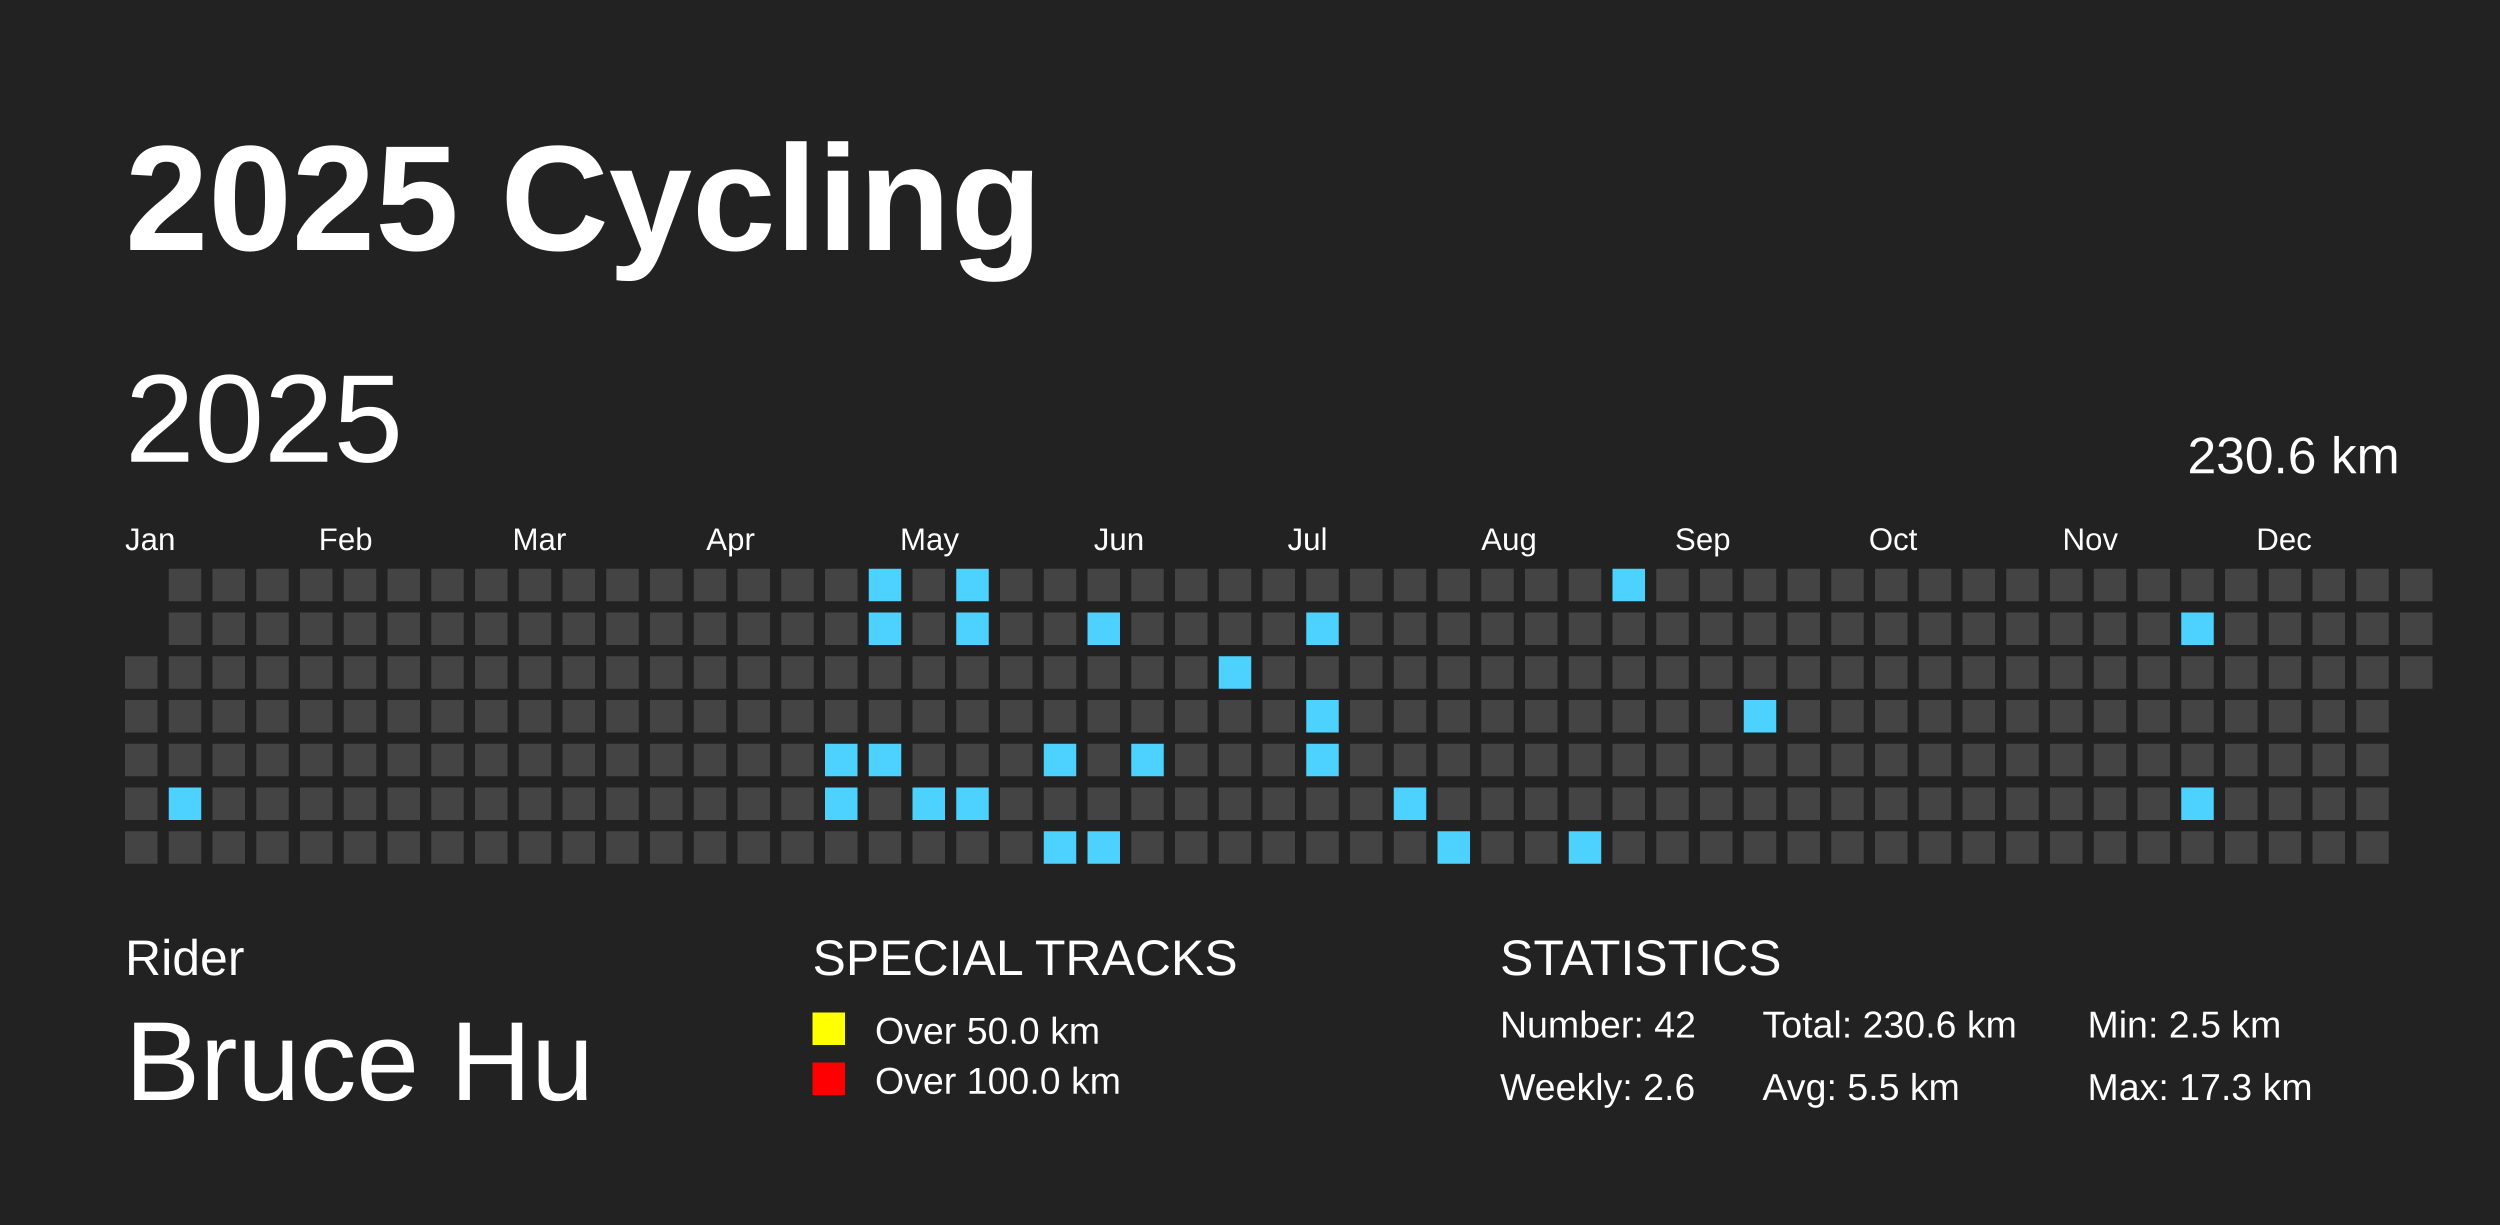
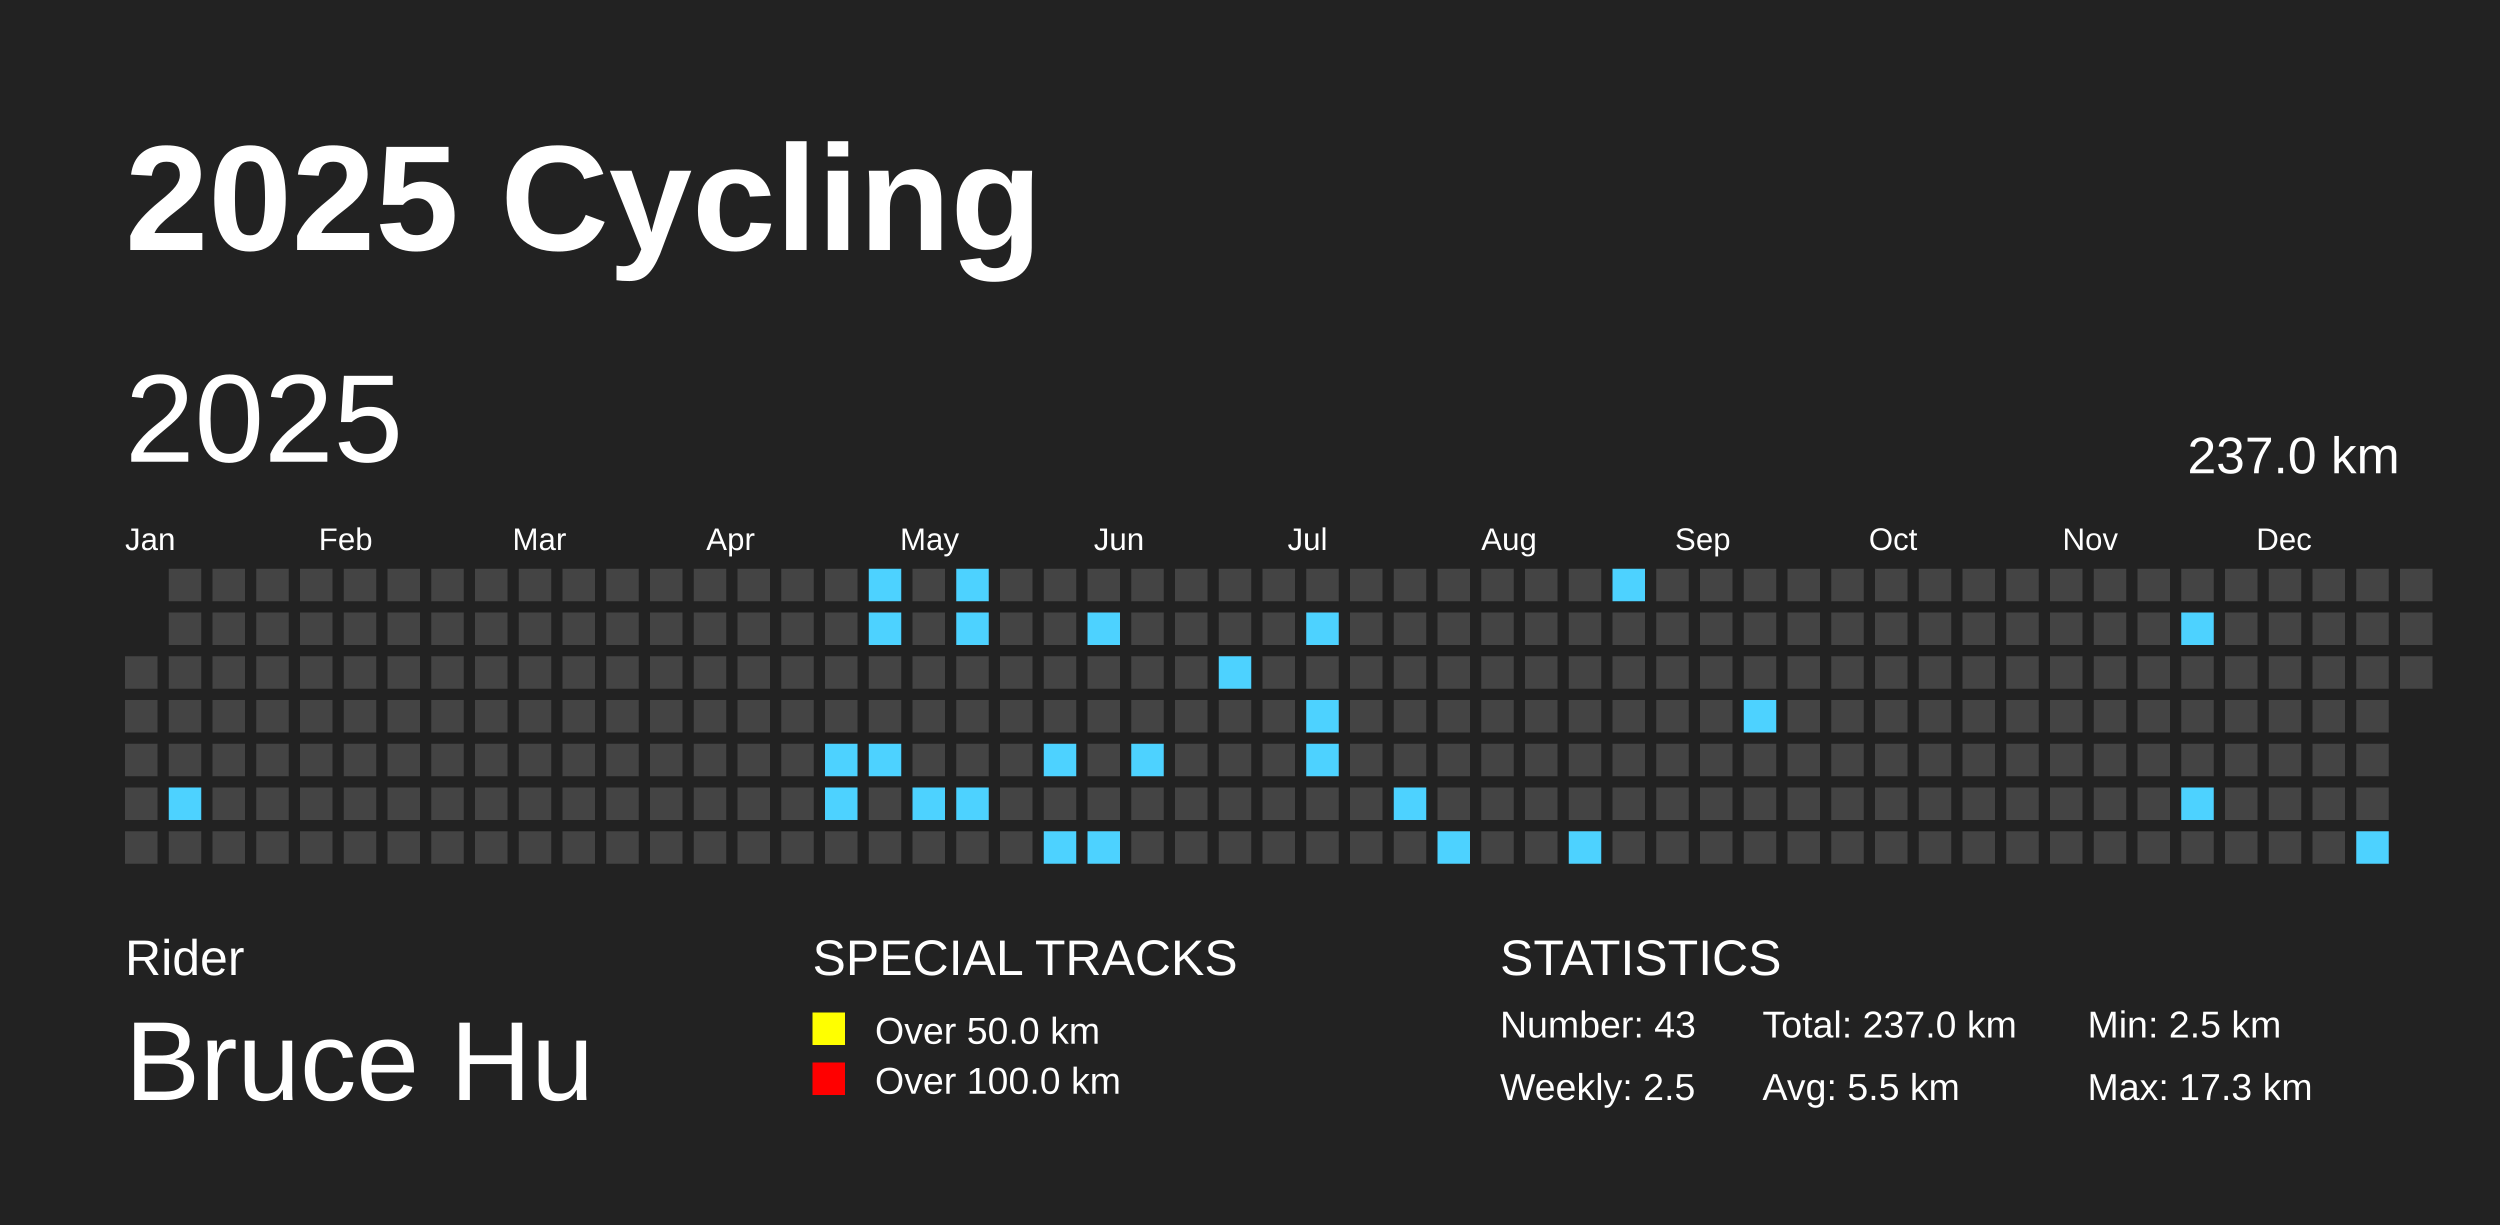
<svg xmlns="http://www.w3.org/2000/svg" baseProfile="full" height="98mm" version="1.1" viewBox="0,0,200,98" width="200mm">
  <defs />
  <rect fill="#222222" height="98" width="200" x="0" y="0" />
  <text fill="#FFFFFF" style="font-size:12px; font-family:Arial; font-weight:bold;" x="10" y="20">2025 Cycling</text>
  <text fill="#FFFFFF" style="font-size:4px; font-family:Arial" x="10" y="78">Rider</text>
  <text fill="#FFFFFF" style="font-size:9px; font-family:Arial" x="10" y="88">Bruce Hu</text>
  <text fill="#FFFFFF" style="font-size:4px; font-family:Arial" x="65" y="78">SPECIAL TRACKS</text>
  <rect fill="yellow" height="2.6" width="2.6" x="65" y="81" />
  <text fill="#FFFFFF" style="font-size:3px; font-family:Arial" x="70" y="83.5">Over 50.0 km</text>
  <rect fill="red" height="2.6" width="2.6" x="65" y="85" />
  <text fill="#FFFFFF" style="font-size:3px; font-family:Arial" x="70" y="87.5">Over 100.0 km</text>
  <text fill="#FFFFFF" style="font-size:4px; font-family:Arial" x="120" y="78">STATISTICS</text>
-   <text fill="#FFFFFF" style="font-size:3px; font-family:Arial" x="120" y="83">Number: 42</text>
-   <text fill="#FFFFFF" style="font-size:3px; font-family:Arial" x="120" y="88">Weekly: 2.6</text>
-   <text fill="#FFFFFF" style="font-size:3px; font-family:Arial" x="141" y="83">Total: 230.6 km</text>
+   <text fill="#FFFFFF" style="font-size:3px; font-family:Arial" x="120" y="83">Number: 43</text>
+   <text fill="#FFFFFF" style="font-size:3px; font-family:Arial" x="120" y="88">Weekly: 2.5</text>
+   <text fill="#FFFFFF" style="font-size:3px; font-family:Arial" x="141" y="83">Total: 237.0 km</text>
  <text fill="#FFFFFF" style="font-size:3px; font-family:Arial" x="141" y="88">Avg: 5.5 km</text>
  <text fill="#FFFFFF" style="font-size:3px; font-family:Arial" x="167" y="83">Min: 2.5 km</text>
  <text fill="#FFFFFF" style="font-size:3px; font-family:Arial" x="167" y="88">Max: 17.3 km</text>
  <text dominant-baseline="hanging" fill="#FFFFFF" style="font-size:10.0px; font-family:Arial;" x="10" y="30">2025</text>
-   <text dominant-baseline="hanging" fill="#FFFFFF" style="font-size:4.125px; font-family:Arial;" x="175" y="35">230.6 km</text>
+   <text dominant-baseline="hanging" fill="#FFFFFF" style="font-size:4.125px; font-family:Arial;" x="175" y="35">237.0 km</text>
  <text fill="#FFFFFF" style="font-size:2.5px; font-family:Arial" x="10.0" y="44">Jan</text>
  <text fill="#FFFFFF" style="font-size:2.5px; font-family:Arial" x="25.5" y="44">Feb</text>
  <text fill="#FFFFFF" style="font-size:2.5px; font-family:Arial" x="41.0" y="44">Mar</text>
  <text fill="#FFFFFF" style="font-size:2.5px; font-family:Arial" x="56.5" y="44">Apr</text>
  <text fill="#FFFFFF" style="font-size:2.5px; font-family:Arial" x="72.0" y="44">May</text>
  <text fill="#FFFFFF" style="font-size:2.5px; font-family:Arial" x="87.5" y="44">Jun</text>
  <text fill="#FFFFFF" style="font-size:2.5px; font-family:Arial" x="103.0" y="44">Jul</text>
  <text fill="#FFFFFF" style="font-size:2.5px; font-family:Arial" x="118.5" y="44">Aug</text>
  <text fill="#FFFFFF" style="font-size:2.5px; font-family:Arial" x="134.0" y="44">Sep</text>
  <text fill="#FFFFFF" style="font-size:2.5px; font-family:Arial" x="149.5" y="44">Oct</text>
  <text fill="#FFFFFF" style="font-size:2.5px; font-family:Arial" x="165.0" y="44">Nov</text>
  <text fill="#FFFFFF" style="font-size:2.5px; font-family:Arial" x="180.5" y="44">Dec</text>
  <rect fill="#444444" height="2.6" width="2.6" x="10.0" y="52.5" />
  <rect fill="#444444" height="2.6" width="2.6" x="10.0" y="56.0" />
  <rect fill="#444444" height="2.6" width="2.6" x="10.0" y="59.5" />
  <rect fill="#444444" height="2.6" width="2.6" x="10.0" y="63.0" />
  <rect fill="#444444" height="2.6" width="2.6" x="10.0" y="66.5" />
  <rect fill="#444444" height="2.6" width="2.6" x="13.5" y="45.5" />
  <rect fill="#444444" height="2.6" width="2.6" x="13.5" y="49.0" />
  <rect fill="#444444" height="2.6" width="2.6" x="13.5" y="52.5" />
  <rect fill="#444444" height="2.6" width="2.6" x="13.5" y="56.0" />
  <rect fill="#444444" height="2.6" width="2.6" x="13.5" y="59.5" />
  <rect fill="#4DD2FF" height="2.6" width="2.6" x="13.5" y="63.0" />
  <rect fill="#444444" height="2.6" width="2.6" x="13.5" y="66.5" />
  <rect fill="#444444" height="2.6" width="2.6" x="17.0" y="45.5" />
  <rect fill="#444444" height="2.6" width="2.6" x="17.0" y="49.0" />
  <rect fill="#444444" height="2.6" width="2.6" x="17.0" y="52.5" />
  <rect fill="#444444" height="2.6" width="2.6" x="17.0" y="56.0" />
  <rect fill="#444444" height="2.6" width="2.6" x="17.0" y="59.5" />
  <rect fill="#444444" height="2.6" width="2.6" x="17.0" y="63.0" />
  <rect fill="#444444" height="2.6" width="2.6" x="17.0" y="66.5" />
  <rect fill="#444444" height="2.6" width="2.6" x="20.5" y="45.5" />
  <rect fill="#444444" height="2.6" width="2.6" x="20.5" y="49.0" />
  <rect fill="#444444" height="2.6" width="2.6" x="20.5" y="52.5" />
  <rect fill="#444444" height="2.6" width="2.6" x="20.5" y="56.0" />
  <rect fill="#444444" height="2.6" width="2.6" x="20.5" y="59.5" />
  <rect fill="#444444" height="2.6" width="2.6" x="20.5" y="63.0" />
  <rect fill="#444444" height="2.6" width="2.6" x="20.5" y="66.5" />
  <rect fill="#444444" height="2.6" width="2.6" x="24.0" y="45.5" />
  <rect fill="#444444" height="2.6" width="2.6" x="24.0" y="49.0" />
  <rect fill="#444444" height="2.6" width="2.6" x="24.0" y="52.5" />
  <rect fill="#444444" height="2.6" width="2.6" x="24.0" y="56.0" />
  <rect fill="#444444" height="2.6" width="2.6" x="24.0" y="59.5" />
  <rect fill="#444444" height="2.6" width="2.6" x="24.0" y="63.0" />
  <rect fill="#444444" height="2.6" width="2.6" x="24.0" y="66.5" />
  <rect fill="#444444" height="2.6" width="2.6" x="27.5" y="45.5" />
  <rect fill="#444444" height="2.6" width="2.6" x="27.5" y="49.0" />
  <rect fill="#444444" height="2.6" width="2.6" x="27.5" y="52.5" />
  <rect fill="#444444" height="2.6" width="2.6" x="27.5" y="56.0" />
  <rect fill="#444444" height="2.6" width="2.6" x="27.5" y="59.5" />
  <rect fill="#444444" height="2.6" width="2.6" x="27.5" y="63.0" />
  <rect fill="#444444" height="2.6" width="2.6" x="27.5" y="66.5" />
  <rect fill="#444444" height="2.6" width="2.6" x="31.0" y="45.5" />
  <rect fill="#444444" height="2.6" width="2.6" x="31.0" y="49.0" />
  <rect fill="#444444" height="2.6" width="2.6" x="31.0" y="52.5" />
  <rect fill="#444444" height="2.6" width="2.6" x="31.0" y="56.0" />
  <rect fill="#444444" height="2.6" width="2.6" x="31.0" y="59.5" />
  <rect fill="#444444" height="2.6" width="2.6" x="31.0" y="63.0" />
  <rect fill="#444444" height="2.6" width="2.6" x="31.0" y="66.5" />
  <rect fill="#444444" height="2.6" width="2.6" x="34.5" y="45.5" />
  <rect fill="#444444" height="2.6" width="2.6" x="34.5" y="49.0" />
  <rect fill="#444444" height="2.6" width="2.6" x="34.5" y="52.5" />
  <rect fill="#444444" height="2.6" width="2.6" x="34.5" y="56.0" />
  <rect fill="#444444" height="2.6" width="2.6" x="34.5" y="59.5" />
  <rect fill="#444444" height="2.6" width="2.6" x="34.5" y="63.0" />
  <rect fill="#444444" height="2.6" width="2.6" x="34.5" y="66.5" />
  <rect fill="#444444" height="2.6" width="2.6" x="38.0" y="45.5" />
  <rect fill="#444444" height="2.6" width="2.6" x="38.0" y="49.0" />
  <rect fill="#444444" height="2.6" width="2.6" x="38.0" y="52.5" />
  <rect fill="#444444" height="2.6" width="2.6" x="38.0" y="56.0" />
  <rect fill="#444444" height="2.6" width="2.6" x="38.0" y="59.5" />
  <rect fill="#444444" height="2.6" width="2.6" x="38.0" y="63.0" />
  <rect fill="#444444" height="2.6" width="2.6" x="38.0" y="66.5" />
  <rect fill="#444444" height="2.6" width="2.6" x="41.5" y="45.5" />
  <rect fill="#444444" height="2.6" width="2.6" x="41.5" y="49.0" />
  <rect fill="#444444" height="2.6" width="2.6" x="41.5" y="52.5" />
  <rect fill="#444444" height="2.6" width="2.6" x="41.5" y="56.0" />
  <rect fill="#444444" height="2.6" width="2.6" x="41.5" y="59.5" />
  <rect fill="#444444" height="2.6" width="2.6" x="41.5" y="63.0" />
  <rect fill="#444444" height="2.6" width="2.6" x="41.5" y="66.5" />
  <rect fill="#444444" height="2.6" width="2.6" x="45.0" y="45.5" />
  <rect fill="#444444" height="2.6" width="2.6" x="45.0" y="49.0" />
  <rect fill="#444444" height="2.6" width="2.6" x="45.0" y="52.5" />
  <rect fill="#444444" height="2.6" width="2.6" x="45.0" y="56.0" />
  <rect fill="#444444" height="2.6" width="2.6" x="45.0" y="59.5" />
  <rect fill="#444444" height="2.6" width="2.6" x="45.0" y="63.0" />
  <rect fill="#444444" height="2.6" width="2.6" x="45.0" y="66.5" />
  <rect fill="#444444" height="2.6" width="2.6" x="48.5" y="45.5" />
  <rect fill="#444444" height="2.6" width="2.6" x="48.5" y="49.0" />
  <rect fill="#444444" height="2.6" width="2.6" x="48.5" y="52.5" />
  <rect fill="#444444" height="2.6" width="2.6" x="48.5" y="56.0" />
  <rect fill="#444444" height="2.6" width="2.6" x="48.5" y="59.5" />
  <rect fill="#444444" height="2.6" width="2.6" x="48.5" y="63.0" />
  <rect fill="#444444" height="2.6" width="2.6" x="48.5" y="66.5" />
  <rect fill="#444444" height="2.6" width="2.6" x="52.0" y="45.5" />
  <rect fill="#444444" height="2.6" width="2.6" x="52.0" y="49.0" />
  <rect fill="#444444" height="2.6" width="2.6" x="52.0" y="52.5" />
  <rect fill="#444444" height="2.6" width="2.6" x="52.0" y="56.0" />
  <rect fill="#444444" height="2.6" width="2.6" x="52.0" y="59.5" />
  <rect fill="#444444" height="2.6" width="2.6" x="52.0" y="63.0" />
  <rect fill="#444444" height="2.6" width="2.6" x="52.0" y="66.5" />
  <rect fill="#444444" height="2.6" width="2.6" x="55.5" y="45.5" />
  <rect fill="#444444" height="2.6" width="2.6" x="55.5" y="49.0" />
  <rect fill="#444444" height="2.6" width="2.6" x="55.5" y="52.5" />
  <rect fill="#444444" height="2.6" width="2.6" x="55.5" y="56.0" />
  <rect fill="#444444" height="2.6" width="2.6" x="55.5" y="59.5" />
  <rect fill="#444444" height="2.6" width="2.6" x="55.5" y="63.0" />
  <rect fill="#444444" height="2.6" width="2.6" x="55.5" y="66.5" />
  <rect fill="#444444" height="2.6" width="2.6" x="59.0" y="45.5" />
  <rect fill="#444444" height="2.6" width="2.6" x="59.0" y="49.0" />
  <rect fill="#444444" height="2.6" width="2.6" x="59.0" y="52.5" />
  <rect fill="#444444" height="2.6" width="2.6" x="59.0" y="56.0" />
  <rect fill="#444444" height="2.6" width="2.6" x="59.0" y="59.5" />
  <rect fill="#444444" height="2.6" width="2.6" x="59.0" y="63.0" />
  <rect fill="#444444" height="2.6" width="2.6" x="59.0" y="66.5" />
  <rect fill="#444444" height="2.6" width="2.6" x="62.5" y="45.5" />
  <rect fill="#444444" height="2.6" width="2.6" x="62.5" y="49.0" />
  <rect fill="#444444" height="2.6" width="2.6" x="62.5" y="52.5" />
  <rect fill="#444444" height="2.6" width="2.6" x="62.5" y="56.0" />
  <rect fill="#444444" height="2.6" width="2.6" x="62.5" y="59.5" />
  <rect fill="#444444" height="2.6" width="2.6" x="62.5" y="63.0" />
  <rect fill="#444444" height="2.6" width="2.6" x="62.5" y="66.5" />
  <rect fill="#444444" height="2.6" width="2.6" x="66.0" y="45.5" />
  <rect fill="#444444" height="2.6" width="2.6" x="66.0" y="49.0" />
  <rect fill="#444444" height="2.6" width="2.6" x="66.0" y="52.5" />
  <rect fill="#444444" height="2.6" width="2.6" x="66.0" y="56.0" />
  <rect fill="#4DD2FF" height="2.6" width="2.6" x="66.0" y="59.5" />
  <rect fill="#4DD2FF" height="2.6" width="2.6" x="66.0" y="63.0" />
  <rect fill="#444444" height="2.6" width="2.6" x="66.0" y="66.5" />
  <rect fill="#4DD2FF" height="2.6" width="2.6" x="69.5" y="45.5" />
  <rect fill="#4DD2FF" height="2.6" width="2.6" x="69.5" y="49.0" />
  <rect fill="#444444" height="2.6" width="2.6" x="69.5" y="52.5" />
  <rect fill="#444444" height="2.6" width="2.6" x="69.5" y="56.0" />
  <rect fill="#4DD2FF" height="2.6" width="2.6" x="69.5" y="59.5" />
  <rect fill="#444444" height="2.6" width="2.6" x="69.5" y="63.0" />
  <rect fill="#444444" height="2.6" width="2.6" x="69.5" y="66.5" />
  <rect fill="#444444" height="2.6" width="2.6" x="73.0" y="45.5" />
  <rect fill="#444444" height="2.6" width="2.6" x="73.0" y="49.0" />
  <rect fill="#444444" height="2.6" width="2.6" x="73.0" y="52.5" />
  <rect fill="#444444" height="2.6" width="2.6" x="73.0" y="56.0" />
  <rect fill="#444444" height="2.6" width="2.6" x="73.0" y="59.5" />
  <rect fill="#4DD2FF" height="2.6" width="2.6" x="73.0" y="63.0" />
  <rect fill="#444444" height="2.6" width="2.6" x="73.0" y="66.5" />
  <rect fill="#4DD2FF" height="2.6" width="2.6" x="76.5" y="45.5" />
  <rect fill="#4DD2FF" height="2.6" width="2.6" x="76.5" y="49.0" />
  <rect fill="#444444" height="2.6" width="2.6" x="76.5" y="52.5" />
  <rect fill="#444444" height="2.6" width="2.6" x="76.5" y="56.0" />
  <rect fill="#444444" height="2.6" width="2.6" x="76.5" y="59.5" />
  <rect fill="#4DD2FF" height="2.6" width="2.6" x="76.5" y="63.0" />
  <rect fill="#444444" height="2.6" width="2.6" x="76.5" y="66.5" />
  <rect fill="#444444" height="2.6" width="2.6" x="80.0" y="45.5" />
  <rect fill="#444444" height="2.6" width="2.6" x="80.0" y="49.0" />
  <rect fill="#444444" height="2.6" width="2.6" x="80.0" y="52.5" />
  <rect fill="#444444" height="2.6" width="2.6" x="80.0" y="56.0" />
  <rect fill="#444444" height="2.6" width="2.6" x="80.0" y="59.5" />
  <rect fill="#444444" height="2.6" width="2.6" x="80.0" y="63.0" />
  <rect fill="#444444" height="2.6" width="2.6" x="80.0" y="66.5" />
  <rect fill="#444444" height="2.6" width="2.6" x="83.5" y="45.5" />
  <rect fill="#444444" height="2.6" width="2.6" x="83.5" y="49.0" />
  <rect fill="#444444" height="2.6" width="2.6" x="83.5" y="52.5" />
  <rect fill="#444444" height="2.6" width="2.6" x="83.5" y="56.0" />
  <rect fill="#4DD2FF" height="2.6" width="2.6" x="83.5" y="59.5" />
  <rect fill="#444444" height="2.6" width="2.6" x="83.5" y="63.0" />
  <rect fill="#4DD2FF" height="2.6" width="2.6" x="83.5" y="66.5" />
  <rect fill="#444444" height="2.6" width="2.6" x="87.0" y="45.5" />
  <rect fill="#4DD2FF" height="2.6" width="2.6" x="87.0" y="49.0" />
  <rect fill="#444444" height="2.6" width="2.6" x="87.0" y="52.5" />
  <rect fill="#444444" height="2.6" width="2.6" x="87.0" y="56.0" />
  <rect fill="#444444" height="2.6" width="2.6" x="87.0" y="59.5" />
  <rect fill="#444444" height="2.6" width="2.6" x="87.0" y="63.0" />
  <rect fill="#4DD2FF" height="2.6" width="2.6" x="87.0" y="66.5" />
  <rect fill="#444444" height="2.6" width="2.6" x="90.5" y="45.5" />
  <rect fill="#444444" height="2.6" width="2.6" x="90.5" y="49.0" />
  <rect fill="#444444" height="2.6" width="2.6" x="90.5" y="52.5" />
  <rect fill="#444444" height="2.6" width="2.6" x="90.5" y="56.0" />
  <rect fill="#4DD2FF" height="2.6" width="2.6" x="90.5" y="59.5" />
  <rect fill="#444444" height="2.6" width="2.6" x="90.5" y="63.0" />
  <rect fill="#444444" height="2.6" width="2.6" x="90.5" y="66.5" />
  <rect fill="#444444" height="2.6" width="2.6" x="94.0" y="45.5" />
  <rect fill="#444444" height="2.6" width="2.6" x="94.0" y="49.0" />
  <rect fill="#444444" height="2.6" width="2.6" x="94.0" y="52.5" />
  <rect fill="#444444" height="2.6" width="2.6" x="94.0" y="56.0" />
  <rect fill="#444444" height="2.6" width="2.6" x="94.0" y="59.5" />
  <rect fill="#444444" height="2.6" width="2.6" x="94.0" y="63.0" />
  <rect fill="#444444" height="2.6" width="2.6" x="94.0" y="66.5" />
  <rect fill="#444444" height="2.6" width="2.6" x="97.5" y="45.5" />
  <rect fill="#444444" height="2.6" width="2.6" x="97.5" y="49.0" />
  <rect fill="#4DD2FF" height="2.6" width="2.6" x="97.5" y="52.5" />
  <rect fill="#444444" height="2.6" width="2.6" x="97.5" y="56.0" />
  <rect fill="#444444" height="2.6" width="2.6" x="97.5" y="59.5" />
  <rect fill="#444444" height="2.6" width="2.6" x="97.5" y="63.0" />
  <rect fill="#444444" height="2.6" width="2.6" x="97.5" y="66.5" />
  <rect fill="#444444" height="2.6" width="2.6" x="101.0" y="45.5" />
  <rect fill="#444444" height="2.6" width="2.6" x="101.0" y="49.0" />
  <rect fill="#444444" height="2.6" width="2.6" x="101.0" y="52.5" />
  <rect fill="#444444" height="2.6" width="2.6" x="101.0" y="56.0" />
  <rect fill="#444444" height="2.6" width="2.6" x="101.0" y="59.5" />
  <rect fill="#444444" height="2.6" width="2.6" x="101.0" y="63.0" />
  <rect fill="#444444" height="2.6" width="2.6" x="101.0" y="66.5" />
  <rect fill="#444444" height="2.6" width="2.6" x="104.5" y="45.5" />
  <rect fill="#4DD2FF" height="2.6" width="2.6" x="104.5" y="49.0" />
  <rect fill="#444444" height="2.6" width="2.6" x="104.5" y="52.5" />
  <rect fill="#4DD2FF" height="2.6" width="2.6" x="104.5" y="56.0" />
  <rect fill="#4DD2FF" height="2.6" width="2.6" x="104.5" y="59.5" />
  <rect fill="#444444" height="2.6" width="2.6" x="104.5" y="63.0" />
  <rect fill="#444444" height="2.6" width="2.6" x="104.5" y="66.5" />
  <rect fill="#444444" height="2.6" width="2.6" x="108.0" y="45.5" />
  <rect fill="#444444" height="2.6" width="2.6" x="108.0" y="49.0" />
  <rect fill="#444444" height="2.6" width="2.6" x="108.0" y="52.5" />
  <rect fill="#444444" height="2.6" width="2.6" x="108.0" y="56.0" />
  <rect fill="#444444" height="2.6" width="2.6" x="108.0" y="59.5" />
  <rect fill="#444444" height="2.6" width="2.6" x="108.0" y="63.0" />
  <rect fill="#444444" height="2.6" width="2.6" x="108.0" y="66.5" />
  <rect fill="#444444" height="2.6" width="2.6" x="111.5" y="45.5" />
  <rect fill="#444444" height="2.6" width="2.6" x="111.5" y="49.0" />
  <rect fill="#444444" height="2.6" width="2.6" x="111.5" y="52.5" />
  <rect fill="#444444" height="2.6" width="2.6" x="111.5" y="56.0" />
  <rect fill="#444444" height="2.6" width="2.6" x="111.5" y="59.5" />
  <rect fill="#4DD2FF" height="2.6" width="2.6" x="111.5" y="63.0" />
  <rect fill="#444444" height="2.6" width="2.6" x="111.5" y="66.5" />
  <rect fill="#444444" height="2.6" width="2.6" x="115.0" y="45.5" />
  <rect fill="#444444" height="2.6" width="2.6" x="115.0" y="49.0" />
  <rect fill="#444444" height="2.6" width="2.6" x="115.0" y="52.5" />
  <rect fill="#444444" height="2.6" width="2.6" x="115.0" y="56.0" />
  <rect fill="#444444" height="2.6" width="2.6" x="115.0" y="59.5" />
  <rect fill="#444444" height="2.6" width="2.6" x="115.0" y="63.0" />
  <rect fill="#4DD2FF" height="2.6" width="2.6" x="115.0" y="66.5" />
  <rect fill="#444444" height="2.6" width="2.6" x="118.5" y="45.5" />
  <rect fill="#444444" height="2.6" width="2.6" x="118.5" y="49.0" />
  <rect fill="#444444" height="2.6" width="2.6" x="118.5" y="52.5" />
  <rect fill="#444444" height="2.6" width="2.6" x="118.5" y="56.0" />
  <rect fill="#444444" height="2.6" width="2.6" x="118.5" y="59.5" />
  <rect fill="#444444" height="2.6" width="2.6" x="118.5" y="63.0" />
  <rect fill="#444444" height="2.6" width="2.6" x="118.5" y="66.5" />
  <rect fill="#444444" height="2.6" width="2.6" x="122.0" y="45.5" />
  <rect fill="#444444" height="2.6" width="2.6" x="122.0" y="49.0" />
  <rect fill="#444444" height="2.6" width="2.6" x="122.0" y="52.5" />
  <rect fill="#444444" height="2.6" width="2.6" x="122.0" y="56.0" />
  <rect fill="#444444" height="2.6" width="2.6" x="122.0" y="59.5" />
  <rect fill="#444444" height="2.6" width="2.6" x="122.0" y="63.0" />
  <rect fill="#444444" height="2.6" width="2.6" x="122.0" y="66.5" />
  <rect fill="#444444" height="2.6" width="2.6" x="125.5" y="45.5" />
  <rect fill="#444444" height="2.6" width="2.6" x="125.5" y="49.0" />
  <rect fill="#444444" height="2.6" width="2.6" x="125.5" y="52.5" />
  <rect fill="#444444" height="2.6" width="2.6" x="125.5" y="56.0" />
  <rect fill="#444444" height="2.6" width="2.6" x="125.5" y="59.5" />
  <rect fill="#444444" height="2.6" width="2.6" x="125.5" y="63.0" />
  <rect fill="#4DD2FF" height="2.6" width="2.6" x="125.5" y="66.5" />
  <rect fill="#4DD2FF" height="2.6" width="2.6" x="129.0" y="45.5" />
  <rect fill="#444444" height="2.6" width="2.6" x="129.0" y="49.0" />
  <rect fill="#444444" height="2.6" width="2.6" x="129.0" y="52.5" />
  <rect fill="#444444" height="2.6" width="2.6" x="129.0" y="56.0" />
  <rect fill="#444444" height="2.6" width="2.6" x="129.0" y="59.5" />
  <rect fill="#444444" height="2.6" width="2.6" x="129.0" y="63.0" />
  <rect fill="#444444" height="2.6" width="2.6" x="129.0" y="66.5" />
  <rect fill="#444444" height="2.6" width="2.6" x="132.5" y="45.5" />
  <rect fill="#444444" height="2.6" width="2.6" x="132.5" y="49.0" />
  <rect fill="#444444" height="2.6" width="2.6" x="132.5" y="52.5" />
  <rect fill="#444444" height="2.6" width="2.6" x="132.5" y="56.0" />
  <rect fill="#444444" height="2.6" width="2.6" x="132.5" y="59.5" />
  <rect fill="#444444" height="2.6" width="2.6" x="132.5" y="63.0" />
  <rect fill="#444444" height="2.6" width="2.6" x="132.5" y="66.5" />
  <rect fill="#444444" height="2.6" width="2.6" x="136.0" y="45.5" />
  <rect fill="#444444" height="2.6" width="2.6" x="136.0" y="49.0" />
  <rect fill="#444444" height="2.6" width="2.6" x="136.0" y="52.5" />
  <rect fill="#444444" height="2.6" width="2.6" x="136.0" y="56.0" />
  <rect fill="#444444" height="2.6" width="2.6" x="136.0" y="59.5" />
  <rect fill="#444444" height="2.6" width="2.6" x="136.0" y="63.0" />
  <rect fill="#444444" height="2.6" width="2.6" x="136.0" y="66.5" />
  <rect fill="#444444" height="2.6" width="2.6" x="139.5" y="45.5" />
  <rect fill="#444444" height="2.6" width="2.6" x="139.5" y="49.0" />
  <rect fill="#444444" height="2.6" width="2.6" x="139.5" y="52.5" />
  <rect fill="#4DD2FF" height="2.6" width="2.6" x="139.5" y="56.0" />
  <rect fill="#444444" height="2.6" width="2.6" x="139.5" y="59.5" />
  <rect fill="#444444" height="2.6" width="2.6" x="139.5" y="63.0" />
  <rect fill="#444444" height="2.6" width="2.6" x="139.5" y="66.5" />
  <rect fill="#444444" height="2.6" width="2.6" x="143.0" y="45.5" />
  <rect fill="#444444" height="2.6" width="2.6" x="143.0" y="49.0" />
  <rect fill="#444444" height="2.6" width="2.6" x="143.0" y="52.5" />
  <rect fill="#444444" height="2.6" width="2.6" x="143.0" y="56.0" />
  <rect fill="#444444" height="2.6" width="2.6" x="143.0" y="59.5" />
  <rect fill="#444444" height="2.6" width="2.6" x="143.0" y="63.0" />
  <rect fill="#444444" height="2.6" width="2.6" x="143.0" y="66.5" />
  <rect fill="#444444" height="2.6" width="2.6" x="146.5" y="45.5" />
  <rect fill="#444444" height="2.6" width="2.6" x="146.5" y="49.0" />
  <rect fill="#444444" height="2.6" width="2.6" x="146.5" y="52.5" />
  <rect fill="#444444" height="2.6" width="2.6" x="146.5" y="56.0" />
  <rect fill="#444444" height="2.6" width="2.6" x="146.5" y="59.5" />
  <rect fill="#444444" height="2.6" width="2.6" x="146.5" y="63.0" />
  <rect fill="#444444" height="2.6" width="2.6" x="146.5" y="66.5" />
  <rect fill="#444444" height="2.6" width="2.6" x="150.0" y="45.5" />
  <rect fill="#444444" height="2.6" width="2.6" x="150.0" y="49.0" />
  <rect fill="#444444" height="2.6" width="2.6" x="150.0" y="52.5" />
  <rect fill="#444444" height="2.6" width="2.6" x="150.0" y="56.0" />
  <rect fill="#444444" height="2.6" width="2.6" x="150.0" y="59.5" />
  <rect fill="#444444" height="2.6" width="2.6" x="150.0" y="63.0" />
  <rect fill="#444444" height="2.6" width="2.6" x="150.0" y="66.5" />
  <rect fill="#444444" height="2.6" width="2.6" x="153.5" y="45.5" />
  <rect fill="#444444" height="2.6" width="2.6" x="153.5" y="49.0" />
  <rect fill="#444444" height="2.6" width="2.6" x="153.5" y="52.5" />
  <rect fill="#444444" height="2.6" width="2.6" x="153.5" y="56.0" />
  <rect fill="#444444" height="2.6" width="2.6" x="153.5" y="59.5" />
  <rect fill="#444444" height="2.6" width="2.6" x="153.5" y="63.0" />
  <rect fill="#444444" height="2.6" width="2.6" x="153.5" y="66.5" />
  <rect fill="#444444" height="2.6" width="2.6" x="157.0" y="45.5" />
  <rect fill="#444444" height="2.6" width="2.6" x="157.0" y="49.0" />
  <rect fill="#444444" height="2.6" width="2.6" x="157.0" y="52.5" />
  <rect fill="#444444" height="2.6" width="2.6" x="157.0" y="56.0" />
  <rect fill="#444444" height="2.6" width="2.6" x="157.0" y="59.5" />
  <rect fill="#444444" height="2.6" width="2.6" x="157.0" y="63.0" />
  <rect fill="#444444" height="2.6" width="2.6" x="157.0" y="66.5" />
  <rect fill="#444444" height="2.6" width="2.6" x="160.5" y="45.5" />
  <rect fill="#444444" height="2.6" width="2.6" x="160.5" y="49.0" />
  <rect fill="#444444" height="2.6" width="2.6" x="160.5" y="52.5" />
  <rect fill="#444444" height="2.6" width="2.6" x="160.5" y="56.0" />
  <rect fill="#444444" height="2.6" width="2.6" x="160.5" y="59.5" />
  <rect fill="#444444" height="2.6" width="2.6" x="160.5" y="63.0" />
  <rect fill="#444444" height="2.6" width="2.6" x="160.5" y="66.5" />
  <rect fill="#444444" height="2.6" width="2.6" x="164.0" y="45.5" />
  <rect fill="#444444" height="2.6" width="2.6" x="164.0" y="49.0" />
  <rect fill="#444444" height="2.6" width="2.6" x="164.0" y="52.5" />
  <rect fill="#444444" height="2.6" width="2.6" x="164.0" y="56.0" />
  <rect fill="#444444" height="2.6" width="2.6" x="164.0" y="59.5" />
  <rect fill="#444444" height="2.6" width="2.6" x="164.0" y="63.0" />
  <rect fill="#444444" height="2.6" width="2.6" x="164.0" y="66.5" />
  <rect fill="#444444" height="2.6" width="2.6" x="167.5" y="45.5" />
  <rect fill="#444444" height="2.6" width="2.6" x="167.5" y="49.0" />
  <rect fill="#444444" height="2.6" width="2.6" x="167.5" y="52.5" />
  <rect fill="#444444" height="2.6" width="2.6" x="167.5" y="56.0" />
  <rect fill="#444444" height="2.6" width="2.6" x="167.5" y="59.5" />
  <rect fill="#444444" height="2.6" width="2.6" x="167.5" y="63.0" />
  <rect fill="#444444" height="2.6" width="2.6" x="167.5" y="66.5" />
  <rect fill="#444444" height="2.6" width="2.6" x="171.0" y="45.5" />
  <rect fill="#444444" height="2.6" width="2.6" x="171.0" y="49.0" />
  <rect fill="#444444" height="2.6" width="2.6" x="171.0" y="52.5" />
  <rect fill="#444444" height="2.6" width="2.6" x="171.0" y="56.0" />
  <rect fill="#444444" height="2.6" width="2.6" x="171.0" y="59.5" />
  <rect fill="#444444" height="2.6" width="2.6" x="171.0" y="63.0" />
  <rect fill="#444444" height="2.6" width="2.6" x="171.0" y="66.5" />
  <rect fill="#444444" height="2.6" width="2.6" x="174.5" y="45.5" />
  <rect fill="#4DD2FF" height="2.6" width="2.6" x="174.5" y="49.0" />
  <rect fill="#444444" height="2.6" width="2.6" x="174.5" y="52.5" />
  <rect fill="#444444" height="2.6" width="2.6" x="174.5" y="56.0" />
  <rect fill="#444444" height="2.6" width="2.6" x="174.5" y="59.5" />
  <rect fill="#4DD2FF" height="2.6" width="2.6" x="174.5" y="63.0" />
  <rect fill="#444444" height="2.6" width="2.6" x="174.5" y="66.5" />
  <rect fill="#444444" height="2.6" width="2.6" x="178.0" y="45.5" />
  <rect fill="#444444" height="2.6" width="2.6" x="178.0" y="49.0" />
  <rect fill="#444444" height="2.6" width="2.6" x="178.0" y="52.5" />
  <rect fill="#444444" height="2.6" width="2.6" x="178.0" y="56.0" />
  <rect fill="#444444" height="2.6" width="2.6" x="178.0" y="59.5" />
  <rect fill="#444444" height="2.6" width="2.6" x="178.0" y="63.0" />
  <rect fill="#444444" height="2.6" width="2.6" x="178.0" y="66.5" />
  <rect fill="#444444" height="2.6" width="2.6" x="181.5" y="45.5" />
  <rect fill="#444444" height="2.6" width="2.6" x="181.5" y="49.0" />
  <rect fill="#444444" height="2.6" width="2.6" x="181.5" y="52.5" />
  <rect fill="#444444" height="2.6" width="2.6" x="181.5" y="56.0" />
  <rect fill="#444444" height="2.6" width="2.6" x="181.5" y="59.5" />
  <rect fill="#444444" height="2.6" width="2.6" x="181.5" y="63.0" />
  <rect fill="#444444" height="2.6" width="2.6" x="181.5" y="66.5" />
  <rect fill="#444444" height="2.6" width="2.6" x="185.0" y="45.5" />
  <rect fill="#444444" height="2.6" width="2.6" x="185.0" y="49.0" />
  <rect fill="#444444" height="2.6" width="2.6" x="185.0" y="52.5" />
  <rect fill="#444444" height="2.6" width="2.6" x="185.0" y="56.0" />
  <rect fill="#444444" height="2.6" width="2.6" x="185.0" y="59.5" />
  <rect fill="#444444" height="2.6" width="2.6" x="185.0" y="63.0" />
  <rect fill="#444444" height="2.6" width="2.6" x="185.0" y="66.5" />
  <rect fill="#444444" height="2.6" width="2.6" x="188.5" y="45.5" />
  <rect fill="#444444" height="2.6" width="2.6" x="188.5" y="49.0" />
  <rect fill="#444444" height="2.6" width="2.6" x="188.5" y="52.5" />
  <rect fill="#444444" height="2.6" width="2.6" x="188.5" y="56.0" />
  <rect fill="#444444" height="2.6" width="2.6" x="188.5" y="59.5" />
  <rect fill="#444444" height="2.6" width="2.6" x="188.5" y="63.0" />
-   <rect fill="#444444" height="2.6" width="2.6" x="188.5" y="66.5" />
+   <rect fill="#4DD2FF" height="2.6" width="2.6" x="188.5" y="66.5" />
  <rect fill="#444444" height="2.6" width="2.6" x="192.0" y="45.5" />
  <rect fill="#444444" height="2.6" width="2.6" x="192.0" y="49.0" />
  <rect fill="#444444" height="2.6" width="2.6" x="192.0" y="52.5" />
</svg>
